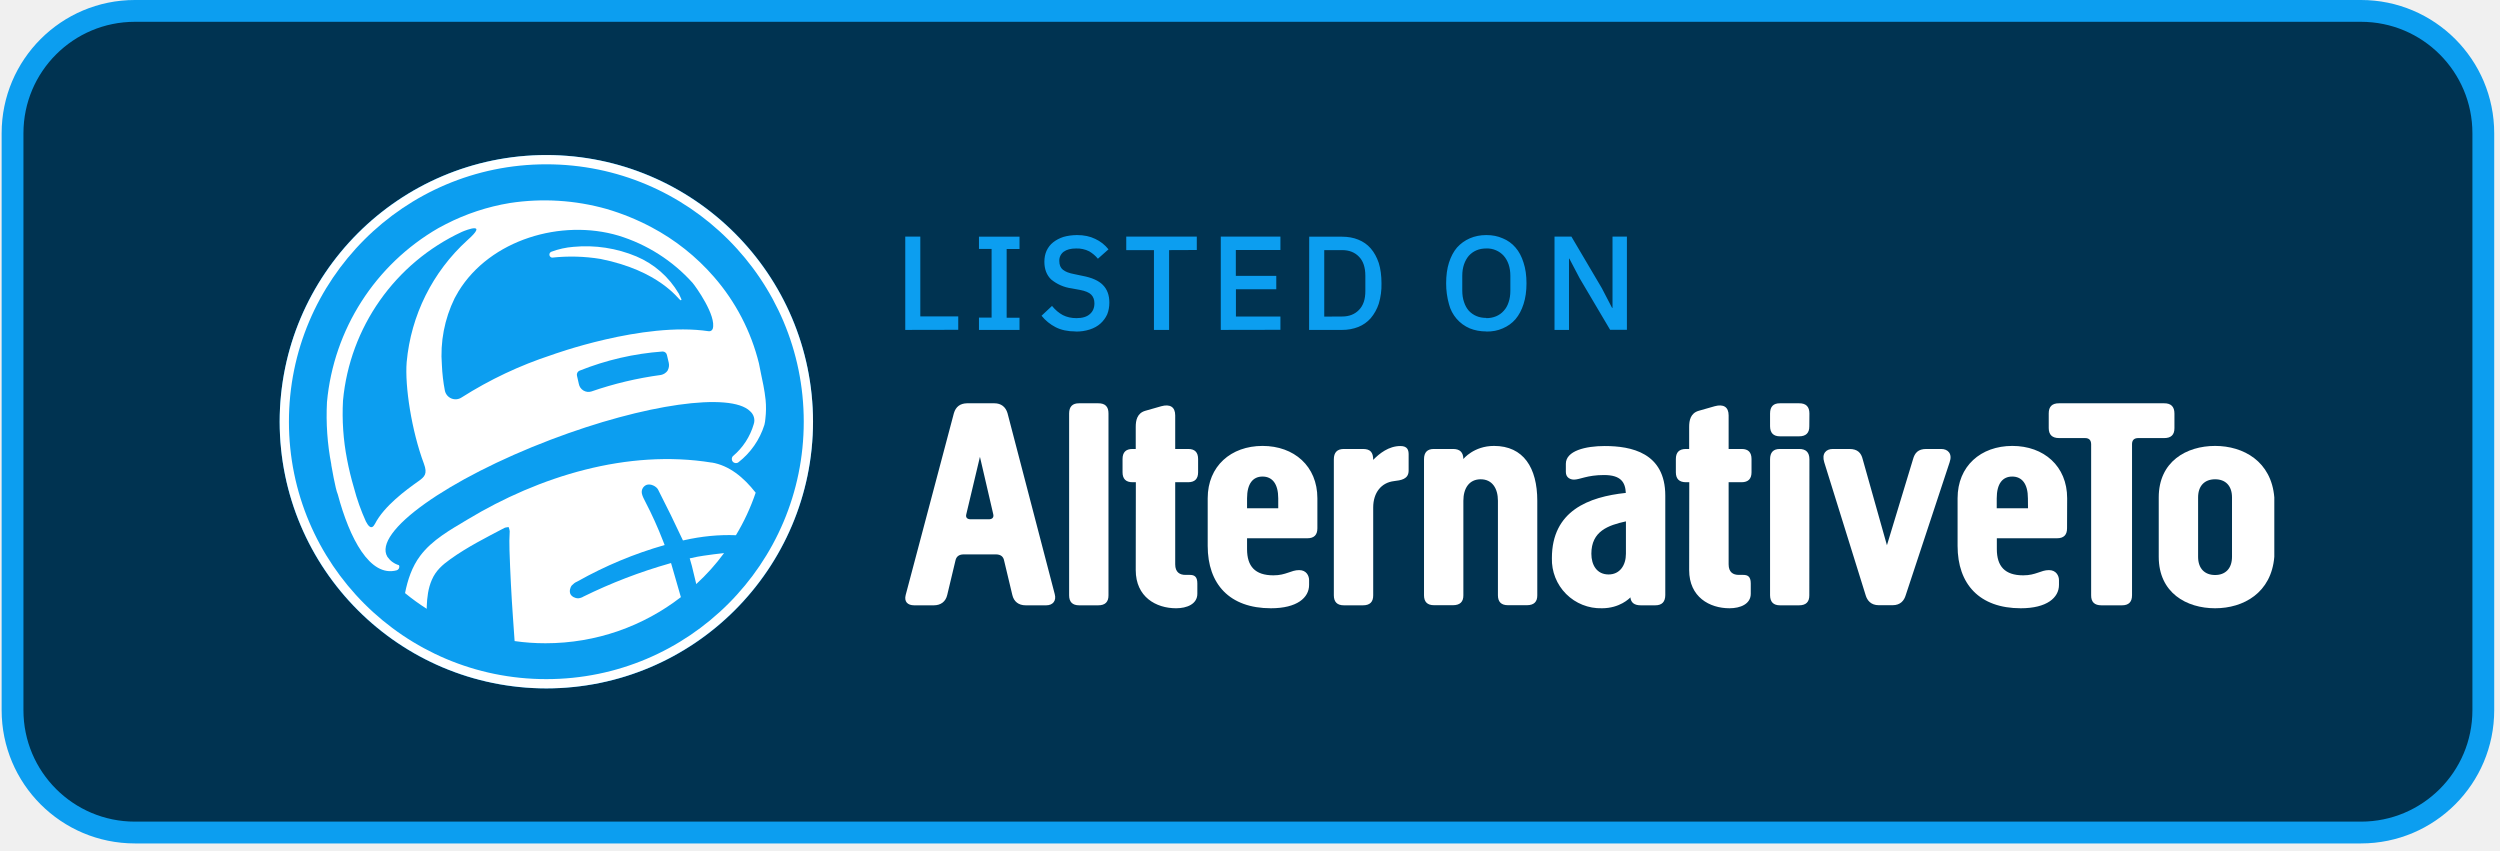
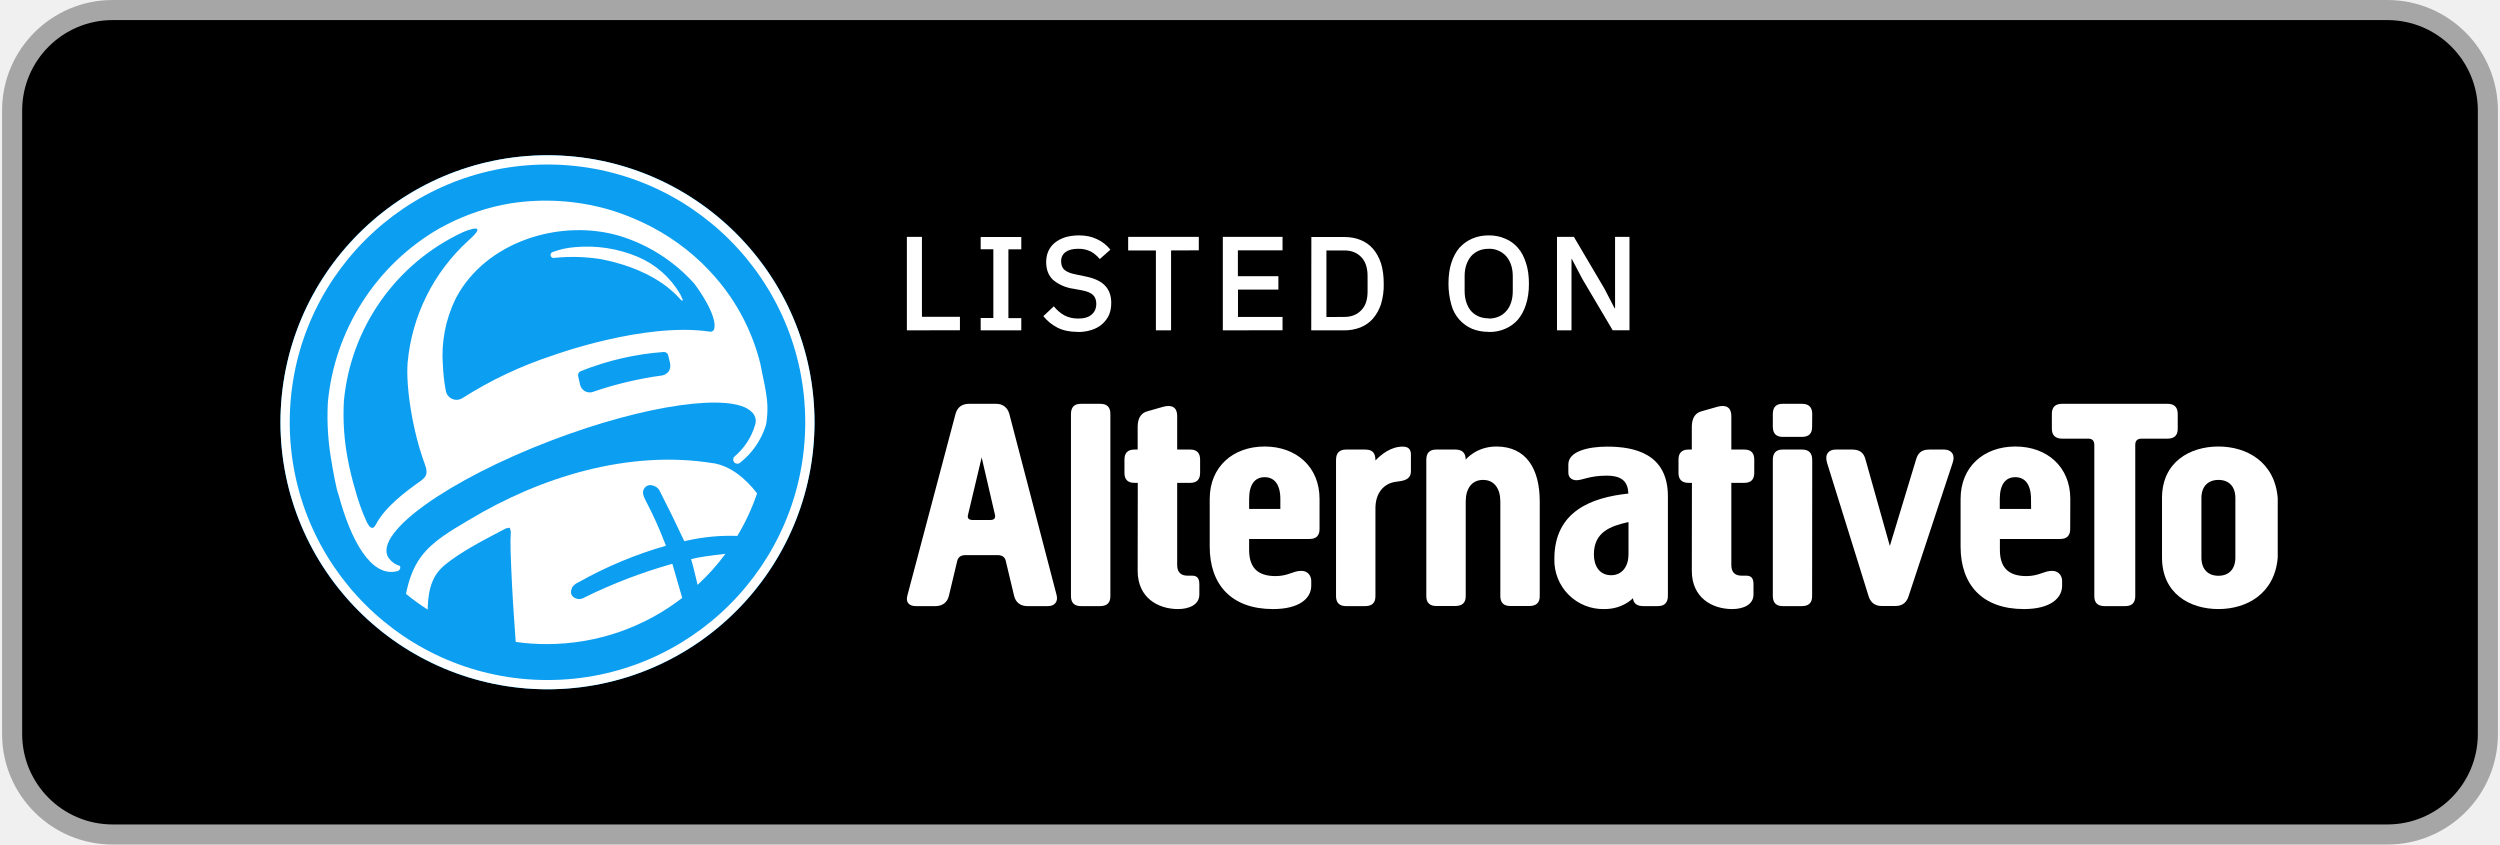
- <svg xmlns="http://www.w3.org/2000/svg" width="244" height="83" fill="none" viewBox="0 0 229 78">
-   <rect width="226.62" height="75.36" x="1" y="1" fill="#003351" rx="11.22" />
-   <rect width="226.62" height="75.36" x="1" y="1" stroke="#0C9EF0" stroke-width="2" rx="11.22" />
+ <svg xmlns="http://www.w3.org/2000/svg" role="img" aria-label="Listed on AlternativeTo" width="229" height="77.36" fill="none" viewBox="0 0 228.62 77.36">
+   <rect width="226.78" height="75.52" x="0.92" y="0.92" fill="#000" stroke="#a6a6a6" stroke-width="1.84" rx="9.21" />
  <g clip-path="url(#a)">
    <rect width="48.92" height="48.92" x="25.5" y="14.22" fill="#0C9EF0" rx="24.46" />
    <path fill="#fff" d="M49.96 15.07a23.61 23.61 0 1 1 0 47.22 23.61 23.61 0 0 1 0-47.22m0-.85A24.5 24.5 0 0 0 25.5 38.68a24.5 24.5 0 0 0 24.46 24.46 24.5 24.5 0 0 0 24.46-24.46 24.5 24.5 0 0 0-24.46-24.46" />
    <path fill="#fff" d="m63.23 51.19-.12.02.2.7.4 1.66q1.42-1.3 2.55-2.84-.94.1-1.88.24-.57.08-1.15.22" />
    <path fill="#fff" d="M65.13 42.43c-7.71-1.25-15.82 1.25-22.4 5.22-1.55.93-3.24 1.86-4.34 3.33-.75 1-1.15 2.2-1.39 3.42q.95.78 1.99 1.44v-.2c.03-.84.13-1.69.47-2.46.37-.86.98-1.38 1.72-1.91 1.54-1.1 3.26-1.97 4.92-2.84.1-.06.27-.06.4-.09q.08.2.1.38-.05.86-.02 1.73.1 3.1.32 6.21l.15 2.14q1.38.2 2.83.2c4.68 0 8.99-1.58 12.42-4.23l-.9-3.12q-.08 0-.13.03a47 47 0 0 0-7.91 3.04q-.2.13-.49.16c-.24 0-.57-.14-.7-.39-.12-.26-.03-.62.14-.81q.21-.22.44-.32l.08-.04a37 37 0 0 1 7.98-3.33l-.14-.36A36 36 0 0 0 59.03 46l-.17-.34c-.1-.22-.22-.51-.1-.8a.7.7 0 0 1 .4-.39c.37-.13.9.14 1.05.44a140 140 0 0 1 2.28 4.66l.1-.02q2.43-.55 4.76-.46a20 20 0 0 0 1.81-3.9c-1.11-1.42-2.43-2.5-4.04-2.77" />
    <path fill="#fff" d="M70.07 36.67a16 16 0 0 0-.2-1.32q-.09-.5-.2-.97l-.21-1.05a19 19 0 0 0-4.13-7.94 20 20 0 0 0-5.73-4.55 22 22 0 0 0-4.1-1.67 21 21 0 0 0-8.88-.55 20 20 0 0 0-5.9 1.95l-.66.35a20.6 20.6 0 0 0-10.22 15.96q-.15 2.9.4 5.74h-.01s.39 2.29.6 2.72c1.08 4.05 2.95 7.63 5.4 6.97a.34.34 0 0 0 .23-.43l-.02-.04q-.66-.2-1.06-.77c-1.36-2.27 5.55-7.15 14.98-10.74 8.67-3.3 16.5-4.37 18.28-2.62.35.3.49.77.34 1.2a6 6 0 0 1-1.9 2.92.38.38 0 0 0 .5.57 7 7 0 0 0 2.38-3.43q.07-.28.09-.56a8 8 0 0 0 .02-1.74m-31.82 7.45c-1.16.82-3.17 2.29-4.01 3.93-.33.63-.64.14-.83-.22q-.68-1.5-1.1-3.1a27 27 0 0 1-.63-2.6 22 22 0 0 1-.37-5.39 19 19 0 0 1 10.9-15.47c.48-.21 2.43-.94.5.77a17.2 17.2 0 0 0-5.56 11.17c-.18 2.2.45 6.3 1.58 9.32.35.94.06 1.2-.49 1.6M61.08 34a1 1 0 0 1-.6.39q-3.28.44-6.4 1.52a.9.9 0 0 1-1.14-.7l-.17-.75A.4.4 0 0 1 53 34q3.68-1.47 7.62-1.76a.4.4 0 0 1 .4.32l.17.72a1 1 0 0 1-.11.71m4.14-3.83a.34.34 0 0 1-.37.22c-6.01-.9-14.41 2.18-14.41 2.18q-4.37 1.43-8.26 3.9a1 1 0 0 1-1.53-.65 16 16 0 0 1-.27-2.32c-.17-2.12.24-4.24 1.17-6.14l.18-.32.04-.07.03-.05.07-.13.03-.05c2.92-4.77 9.45-6.67 14.67-5.12 2.62.8 4.97 2.3 6.8 4.33.29.34 2.22 3.03 1.85 4.22" />
    <path fill="#fff" d="M62.1 26.91v.01a8.2 8.2 0 0 0-3.88-3.4 12 12 0 0 0-5.76-.88q-1.05.08-2.04.45a.28.28 0 0 0 .07.54q2.23-.24 4.44.12c5.4 1.08 7.13 3.68 7.32 3.78.06.03.12-.03.1-.08z" />
  </g>
-   <path fill="#0C9EF0" d="m144.74 25.53-.95-1.81h-.03v6.54h-1.33V21.7h1.55l2.79 4.73.94 1.81h.04V21.7h1.32v8.55h-1.54zm-8.56 4.87q-.83 0-1.52-.28a3.3 3.3 0 0 1-1.91-2.22 7 7 0 0 1-.26-1.91q0-1.09.26-1.9.27-.84.74-1.39.5-.55 1.17-.84.69-.3 1.52-.3t1.5.3a3 3 0 0 1 1.17.84q.48.55.74 1.39.27.81.27 1.9 0 1.07-.27 1.9-.26.82-.74 1.39-.48.55-1.17.84-.67.3-1.5.29m0-1.23q.48 0 .89-.17t.7-.5q.3-.32.45-.79.16-.46.16-1.05V25.3q0-.58-.16-1.05-.16-.46-.45-.79a2 2 0 0 0-.7-.5 2 2 0 0 0-.9-.17q-.5 0-.9.17t-.7.5q-.28.33-.44.79t-.16 1.05v1.35q0 .59.16 1.05.15.47.44.8a2 2 0 0 0 .7.49q.4.17.9.17m-16.24-7.45h3.02q.82 0 1.48.27.68.27 1.14.8.47.54.74 1.34.25.8.25 1.87a6 6 0 0 1-.25 1.87 4 4 0 0 1-.74 1.33q-.47.53-1.14.8a4 4 0 0 1-1.48.27h-3.03zm3.02 7.32q.96 0 1.54-.6.6-.6.59-1.76V25.3q0-1.17-.59-1.76-.58-.6-1.54-.6h-1.64v6.1zm-11.13 1.23V21.7h5.47v1.23h-4.09v2.37h3.71v1.23h-3.7v2.5h4.08v1.22zm-4.74-7.32v7.32h-1.39v-7.32h-2.54V21.7h6.47v1.23zM98.5 30.4q-1.07 0-1.83-.39a4 4 0 0 1-1.29-1.05l.96-.9q.45.55.99.84.55.28 1.25.28.82 0 1.23-.37.42-.36.42-.99 0-.5-.3-.8-.29-.29-1.03-.43l-.76-.14a3.7 3.7 0 0 1-1.88-.82q-.62-.6-.62-1.62 0-.56.2-1.01.22-.47.6-.77.4-.32.95-.5.55-.16 1.24-.17.96 0 1.67.35.72.33 1.22.96l-.97.86a3 3 0 0 0-.8-.68 2.5 2.5 0 0 0-1.2-.26q-.73 0-1.14.3a1 1 0 0 0-.4.85q0 .54.33.8.33.27 1.03.4l.76.16q1.29.24 1.87.83.6.6.6 1.62 0 .6-.2 1.09-.22.48-.62.84-.39.35-.97.54a4 4 0 0 1-1.3.19m-8.87-.15v-1.13h1.16v-6.3h-1.16v-1.12h3.72v1.13h-1.18v6.3h1.18v1.12zm-6.76 0V21.7h1.38v7.32h3.48v1.23z" />
+   <path fill="#fff" d="m144.74 25.53-.95-1.81h-.03v6.54h-1.33V21.7h1.55l2.79 4.73.94 1.81h.04V21.7h1.32v8.55h-1.54zm-8.56 4.87q-.83 0-1.52-.28a3.3 3.3 0 0 1-1.91-2.22 7 7 0 0 1-.26-1.91q0-1.09.26-1.9.27-.84.74-1.39.5-.55 1.17-.84.69-.3 1.52-.3t1.5.3a3 3 0 0 1 1.17.84q.48.55.74 1.39.27.81.27 1.9 0 1.07-.27 1.9-.26.82-.74 1.39-.48.55-1.17.84-.67.3-1.5.29m0-1.23q.48 0 .89-.17t.7-.5q.3-.32.45-.79.16-.46.16-1.05V25.3q0-.58-.16-1.05-.16-.46-.45-.79a2 2 0 0 0-.7-.5 2 2 0 0 0-.9-.17q-.5 0-.9.17t-.7.5q-.28.33-.44.79t-.16 1.05v1.35q0 .59.16 1.05.15.47.44.8a2 2 0 0 0 .7.49q.4.17.9.17m-16.24-7.45h3.02q.82 0 1.48.27.68.27 1.14.8.47.54.74 1.34.25.8.25 1.87a6 6 0 0 1-.25 1.87 4 4 0 0 1-.74 1.33q-.47.53-1.14.8a4 4 0 0 1-1.48.27h-3.03zm3.02 7.32q.96 0 1.54-.6.6-.6.59-1.76V25.3q0-1.17-.59-1.76-.58-.6-1.54-.6h-1.64v6.1zm-11.13 1.23V21.7h5.47v1.23h-4.09v2.37h3.71v1.23h-3.7v2.5h4.08v1.22zm-4.74-7.32v7.32h-1.39v-7.32h-2.54V21.7h6.47v1.23zM98.5 30.4q-1.07 0-1.83-.39a4 4 0 0 1-1.29-1.05l.96-.9q.45.55.99.84.55.28 1.25.28.82 0 1.23-.37.42-.36.42-.99 0-.5-.3-.8-.29-.29-1.03-.43l-.76-.14a3.7 3.7 0 0 1-1.88-.82q-.62-.6-.62-1.62 0-.56.2-1.01.22-.47.6-.77.4-.32.95-.5.55-.16 1.24-.17.96 0 1.67.35.72.33 1.22.96l-.97.86a3 3 0 0 0-.8-.68 2.5 2.5 0 0 0-1.2-.26q-.73 0-1.14.3a1 1 0 0 0-.4.85q0 .54.33.8.33.27 1.03.4l.76.16q1.29.24 1.87.83.6.6.6 1.62 0 .6-.2 1.09-.22.48-.62.84-.39.35-.97.54a4 4 0 0 1-1.3.19m-8.87-.15v-1.13h1.16v-6.3h-1.16v-1.12h3.72v1.13h-1.18v6.3h1.18v1.12zm-6.76 0V21.7h1.38v7.32h3.48v1.23z" />
  <path fill="#fff" d="M88.2 50.85q-.61.02-.72.58l-.75 3.14c-.14.61-.59.95-1.23.95h-1.8c-.61 0-.94-.34-.78-.95l4.42-16.67q.26-.89 1.2-.91h2.52c.61 0 1.03.33 1.2.91l4.33 16.59c.17.61-.17 1.03-.78 1.03h-1.89c-.64 0-1.08-.34-1.22-.95l-.75-3.14q-.1-.56-.72-.58zm2.33-3.22c.3 0 .5-.14.42-.47l-1.22-5.26-1.25 5.26c-.09.33.11.47.41.47zm10.99 6.97q.01.92-.94.92h-1.75q-.92 0-.92-.92V37.93q0-.95.92-.94h1.75q.95-.01.94.94zm2.51-10.37h-.3q-.92 0-.92-.91V42.1q0-.92.91-.92h.3v-2.03c0-.58.12-1.25.87-1.47l1.47-.42c.8-.22 1.28.06 1.28.84v3.08h1.2q.9 0 .9.92v1.22q0 .9-.9.91h-1.2v7.53c0 .73.42.97.94.97h.4c.4 0 .69.14.69.78v.95c0 .94-.95 1.33-1.95 1.33-1.83 0-3.7-1.03-3.7-3.5zm16.65 4.23q0 .91-.92.91h-5.53v1c0 1.56.72 2.4 2.42 2.4 1.16 0 1.6-.48 2.36-.48.67 0 .91.53.91.92v.44c0 1.17-1.1 2.14-3.5 2.14-3.8 0-5.8-2.22-5.8-5.72V45.7c0-2.95 2.14-4.8 5.03-4.8s5.03 1.85 5.03 4.8zm-3.59-2.75c0-1.34-.55-2-1.44-2s-1.42.66-1.42 2v.91h2.86zm8.71 8.89q.01.92-.94.92h-1.75q-.92 0-.92-.92V42.13q0-.95.92-.95h1.75c.67 0 .94.3.94 1 .56-.58 1.42-1.27 2.5-1.27.67 0 .75.41.75.77v1.48c0 .8-.7.89-1.36.97-1.14.14-1.89 1.05-1.89 2.42zm11.44-8.67c0-1.14-.53-1.97-1.58-1.97-1.06 0-1.59.83-1.59 1.97v8.67q.01.9-.94.91h-1.75q-.92 0-.92-.91V42.12q0-.95.92-.94h1.75q.93 0 .94.92s.95-1.2 2.81-1.2c2.7 0 3.97 2 3.97 5.03v8.67q.01.9-.94.91h-1.75q-.92 0-.92-.91zm6.98-1.94c-.33 0-.75-.17-.75-.7v-.75c0-1.19 1.8-1.63 3.56-1.63 2.42 0 5.56.6 5.56 4.55v9.11q0 .95-.92.95h-1.33q-.88 0-.95-.73c-.08.09-.97 1-2.61 1a4.47 4.47 0 0 1-4.59-4.6c0-4.34 3.37-5.62 6.78-5.98-.05-.97-.44-1.64-2-1.64-1.55 0-2.22.42-2.75.42m3.17 8.7c1.03 0 1.59-.84 1.59-1.9v-2.97c-1.62.36-3.17.89-3.17 2.97 0 1.03.5 1.9 1.58 1.9m7.4-8.46h-.3q-.93 0-.93-.91V42.1q0-.92.92-.92h.3v-2.03c0-.58.12-1.25.87-1.47l1.47-.42c.8-.22 1.28.06 1.28.84v3.08h1.2q.9 0 .9.92v1.22q0 .9-.9.91h-1.2v7.53c0 .73.41.97.94.97h.4c.4 0 .69.14.69.78v.95c0 .94-.95 1.33-1.95 1.33-1.83 0-3.7-1.03-3.7-3.5zm11.01-5.13q.01.92-.94.92h-1.75q-.9 0-.91-.92v-1.17q0-.95.91-.94h1.75q.95-.01.95.94zm0 15.5q.01.92-.94.92h-1.75q-.9 0-.91-.92V42.13q0-.96.91-.95h1.75q.95-.01.95.95zm12.1-13.42c.6 0 1.05.42.77 1.22l-4.03 12.2c-.14.47-.47.91-1.2.91h-1.27c-.72 0-1.06-.44-1.2-.91l-3.8-12.2c-.25-.8.17-1.22.78-1.22h1.53c.75 0 1.08.36 1.22.95l2.22 7.88 2.39-7.88c.16-.59.47-.95 1.22-.95zm11.54 7.28q0 .91-.92.91H183v1c0 1.56.73 2.4 2.42 2.4 1.17 0 1.61-.48 2.36-.48.67 0 .92.53.92.92v.44c0 1.17-1.11 2.14-3.5 2.14-3.8 0-5.8-2.22-5.8-5.72V45.7c0-2.95 2.13-4.8 5.02-4.8s5.03 1.85 5.03 4.8zm-3.59-2.75c0-1.34-.55-2-1.44-2s-1.42.66-1.42 2v.91h2.87z" />
  <path fill="#fff" d="M199.29 37.93v1.33q.01.93-.95.92h-2.38q-.56.01-.56.56V54.6q0 .92-.92.92h-1.89q-.95 0-.94-.92V40.74q-.01-.56-.56-.56h-2.38q-.95 0-.95-.92v-1.33q-.01-.95.95-.94h9.63q.95-.01.95.94" />
  <path fill="#fff" d="M197.85 45.62c0-3.3 2.55-4.72 5.17-4.72 2.6 0 5.16 1.42 5.43 4.72v5.45c-.27 3.3-2.82 4.72-5.43 4.72-2.62 0-5.17-1.41-5.17-4.72zm3.61 5.45c0 1.08.61 1.67 1.56 1.67.94 0 1.55-.59 1.55-1.67v-5.45c0-1.08-.61-1.66-1.55-1.66s-1.56.58-1.56 1.66z" />
  <defs>
    <clipPath id="a">
      <rect width="48.92" height="48.92" x="25.5" y="14.22" fill="#fff" rx="24.46" />
    </clipPath>
  </defs>
</svg>
